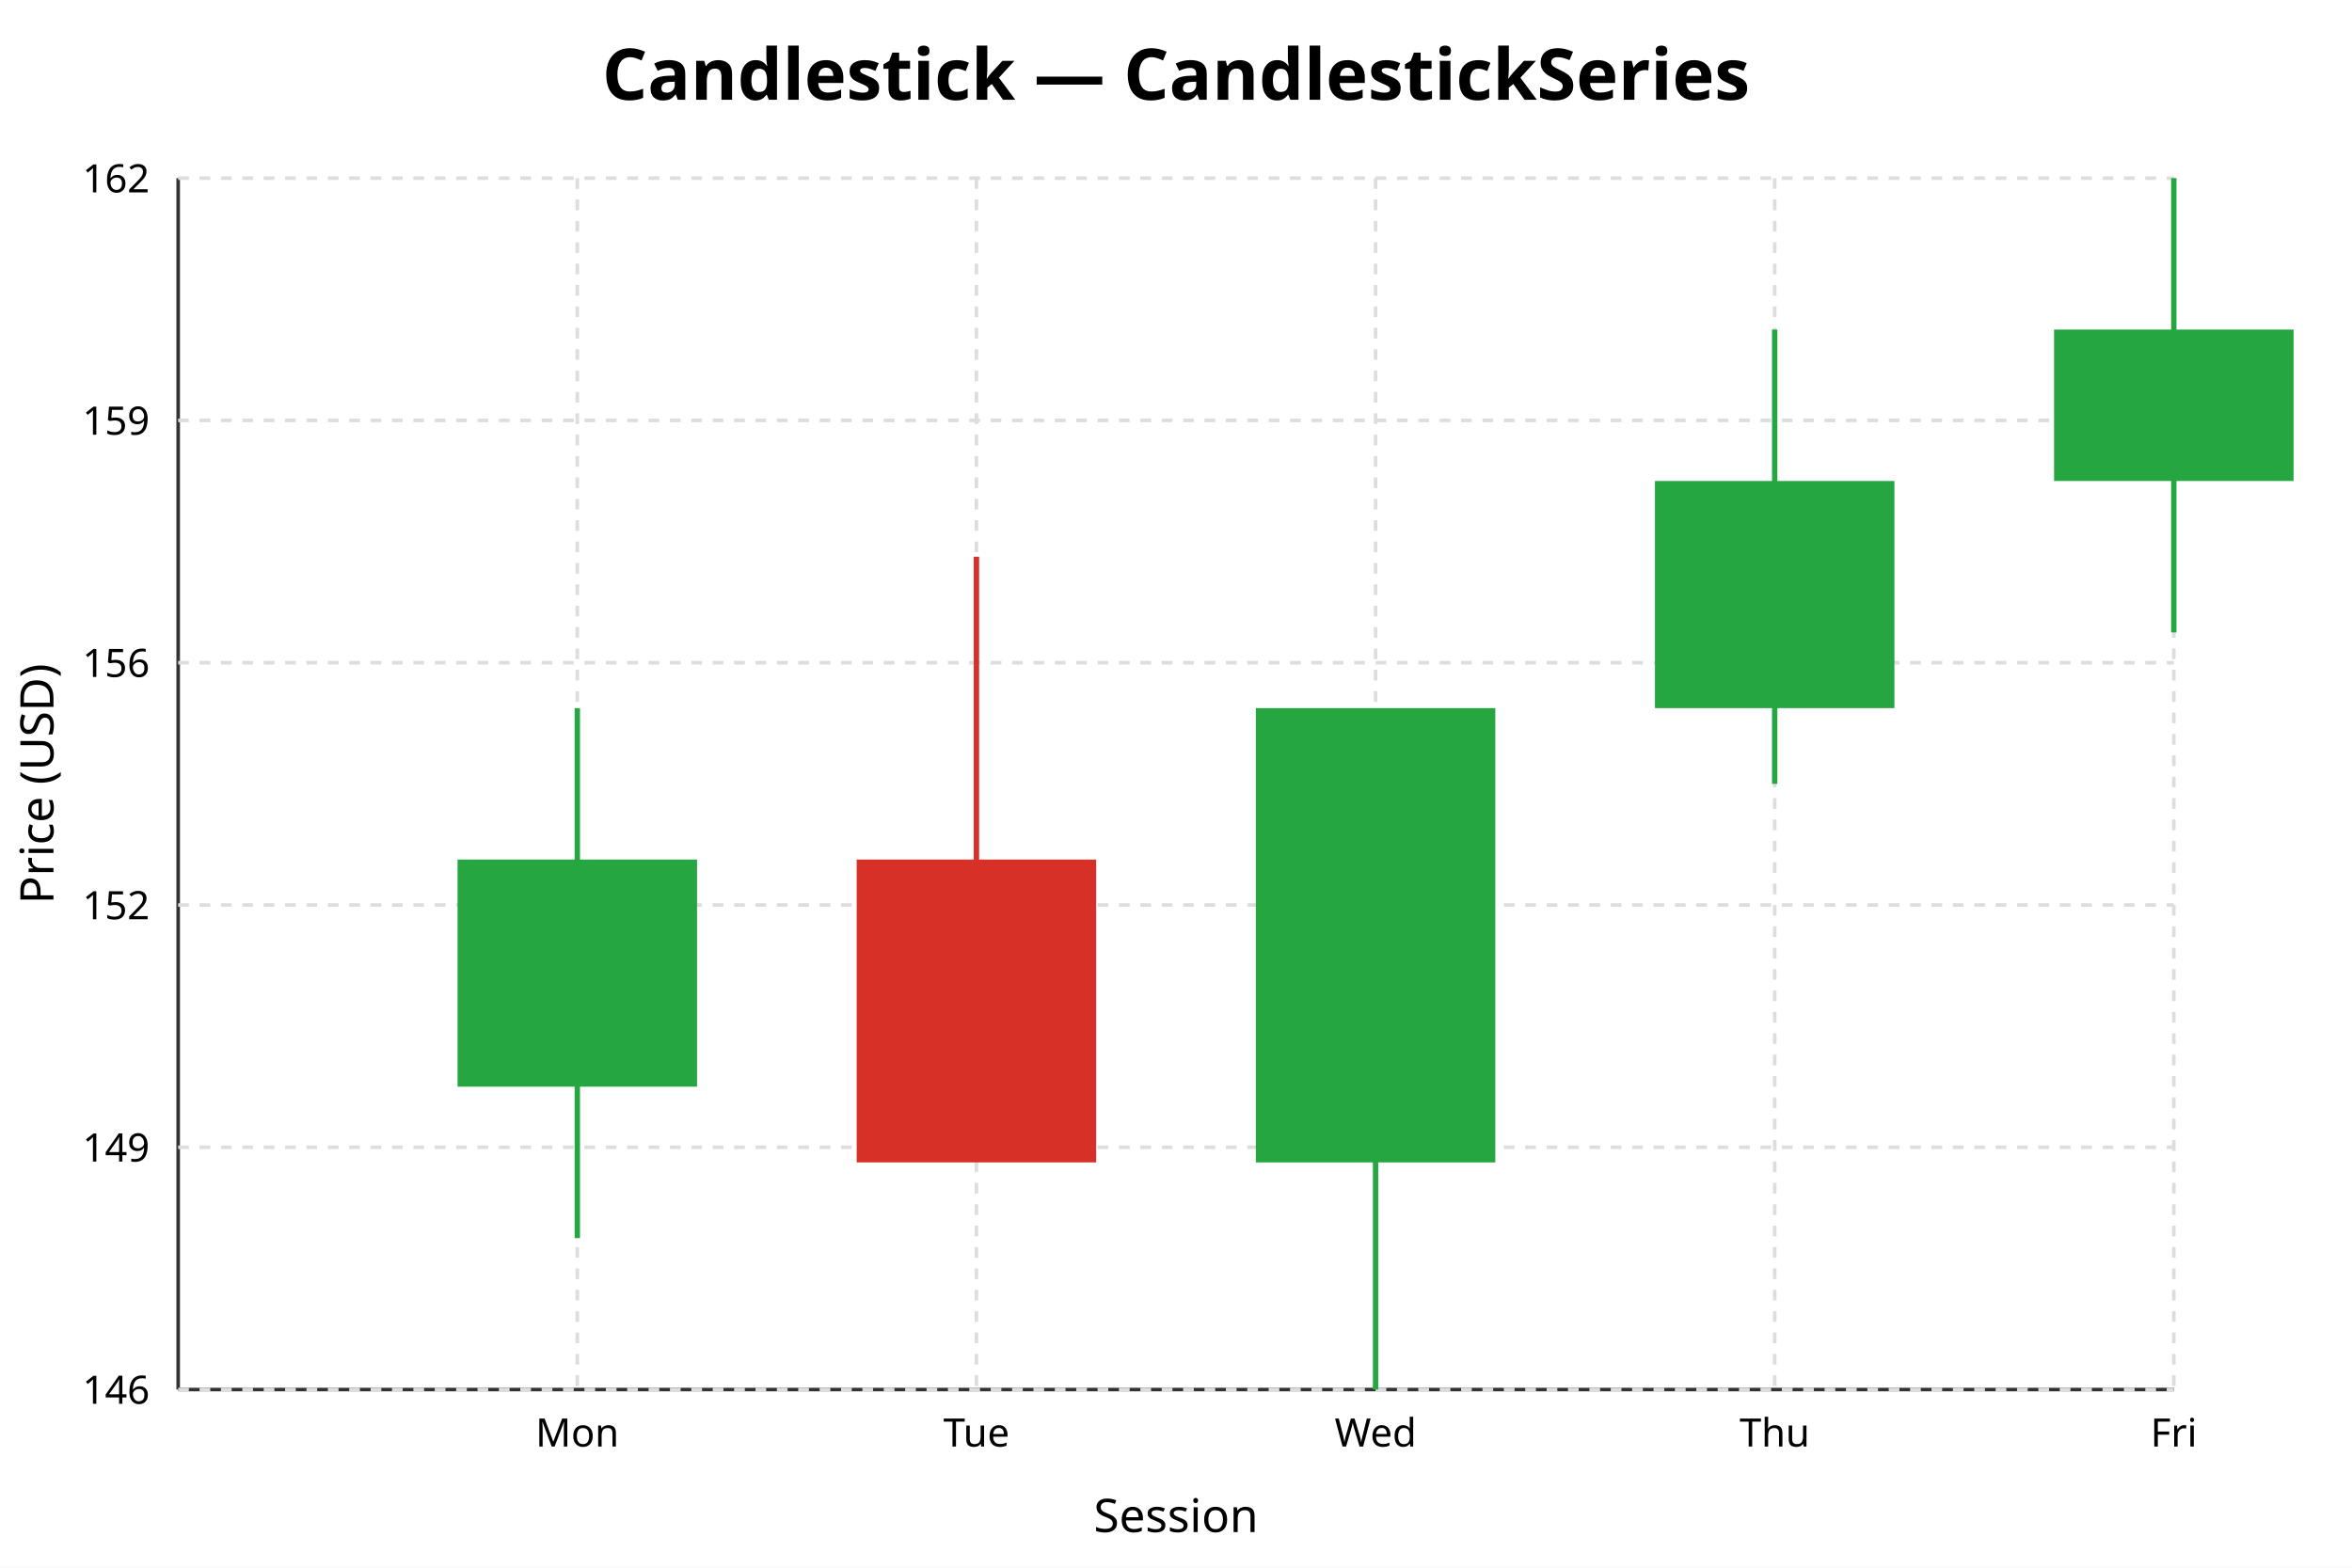
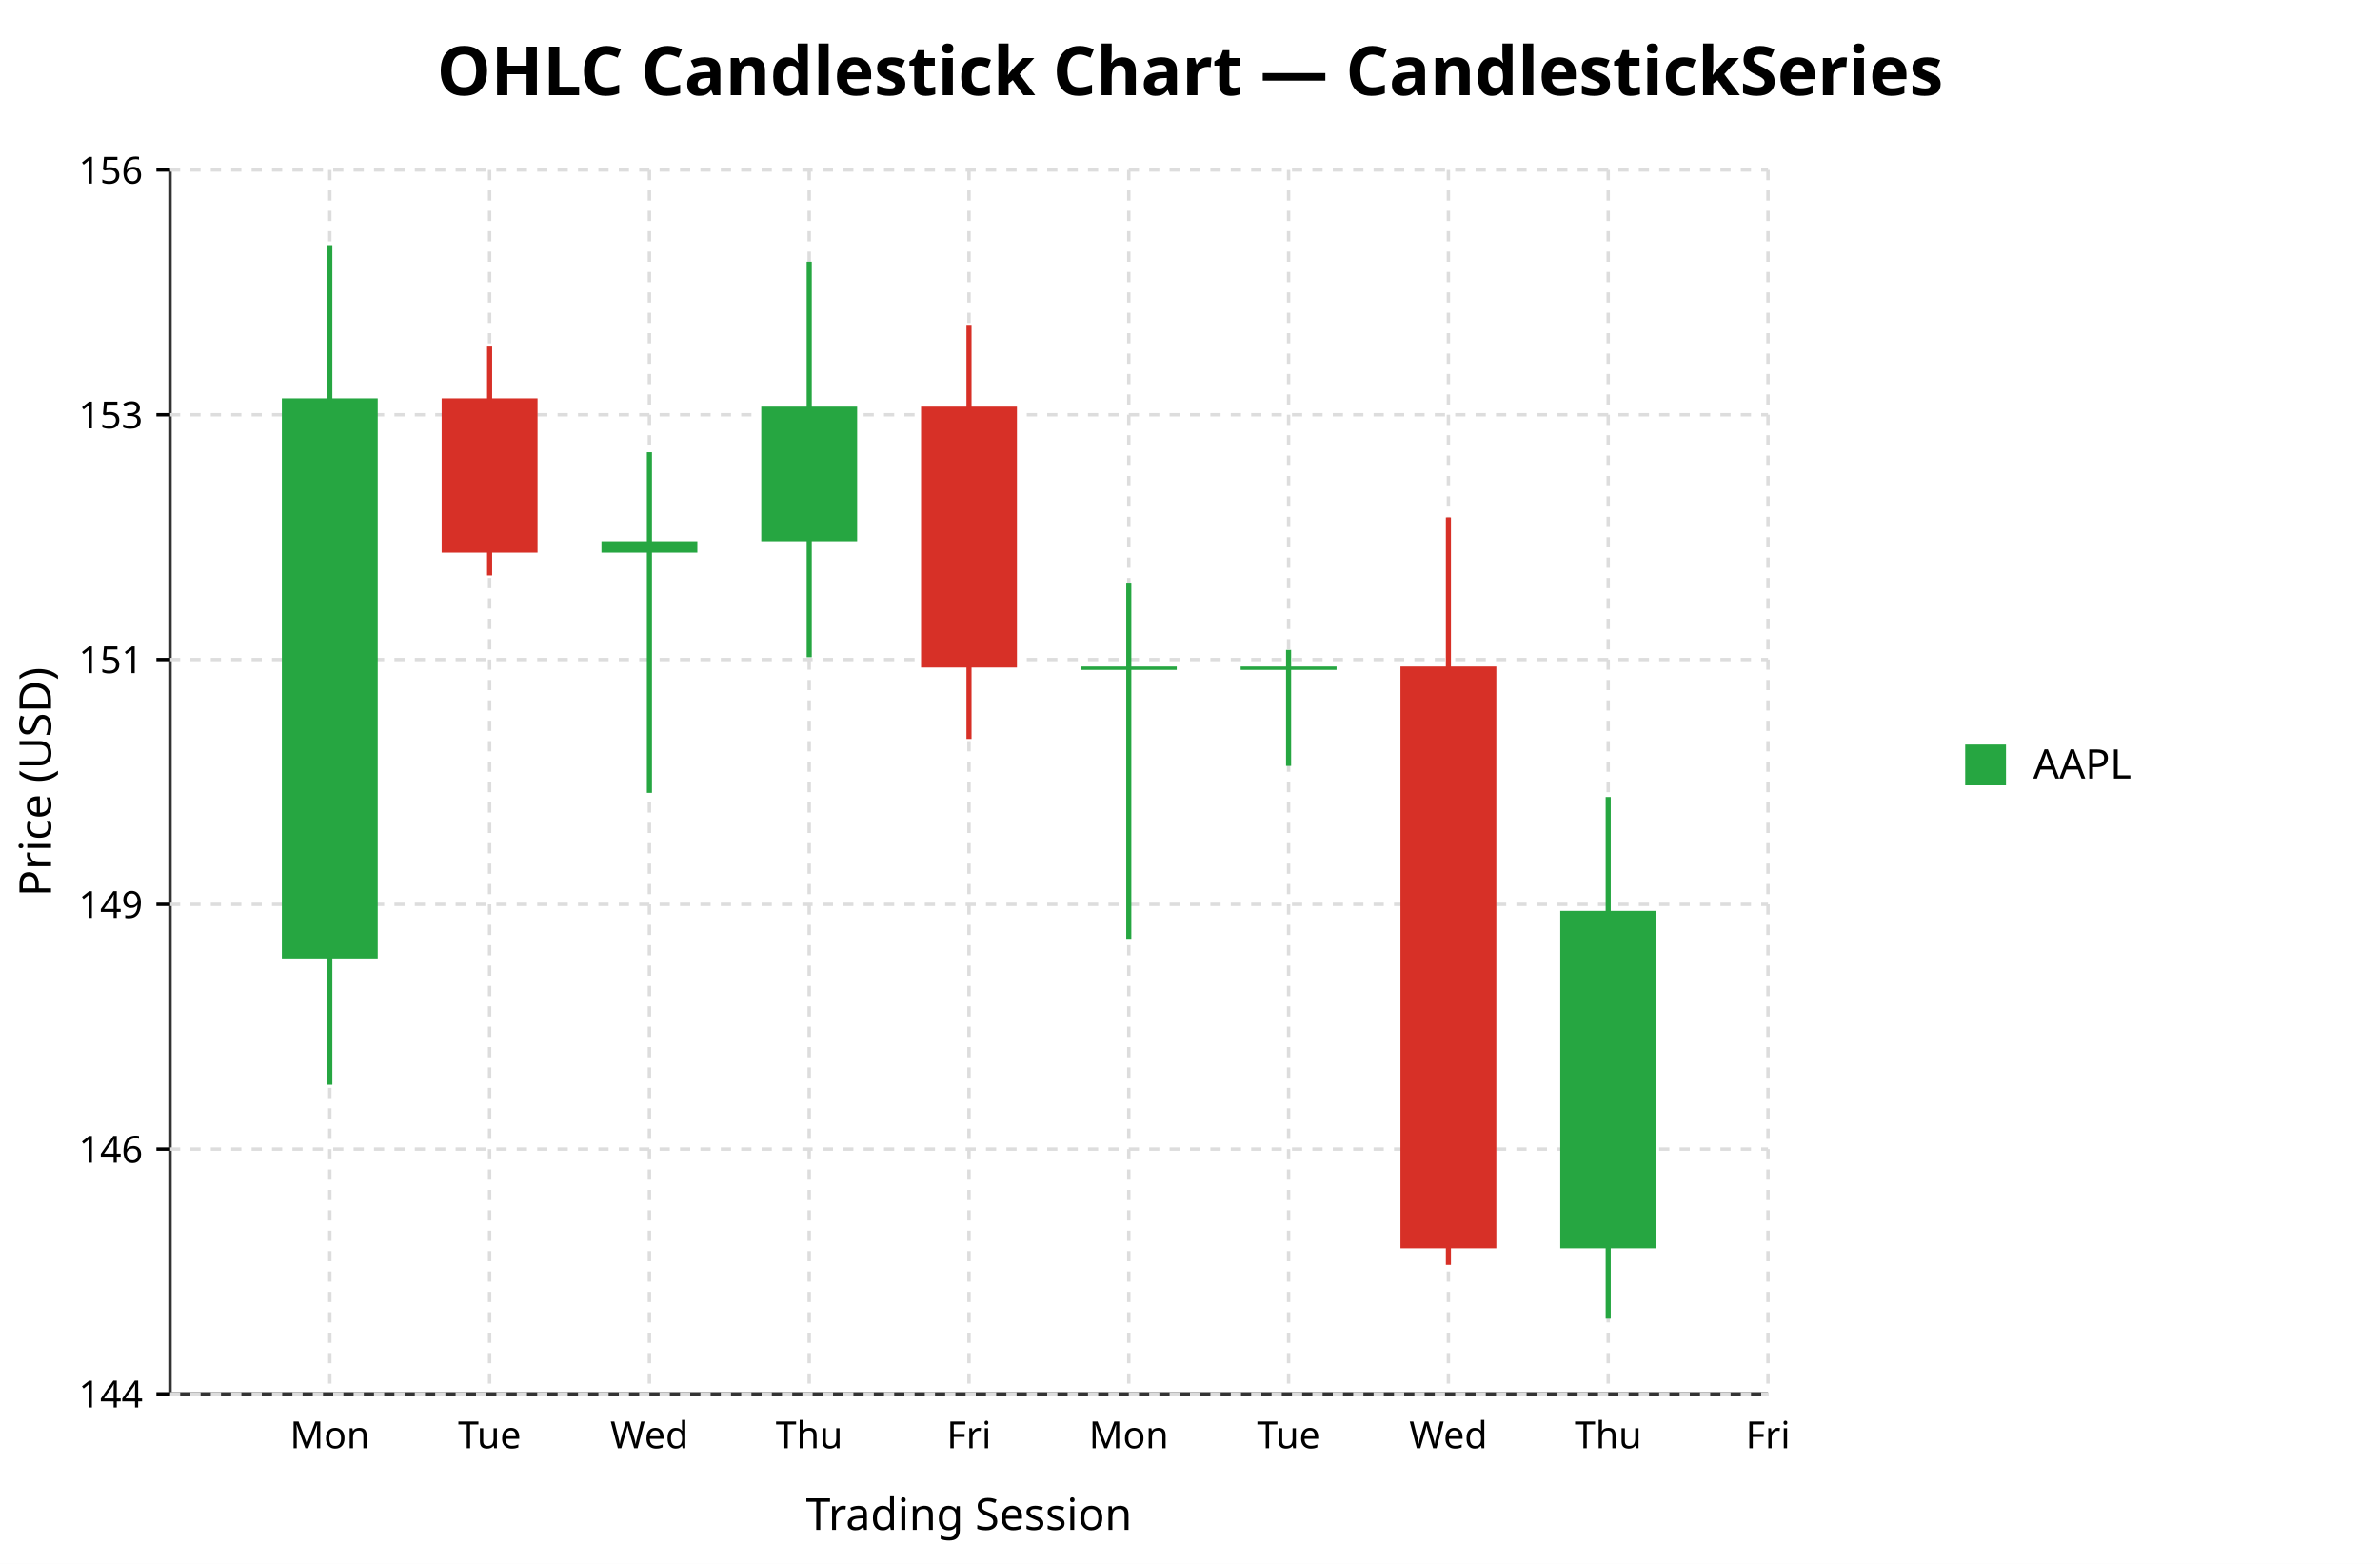
- <svg xmlns="http://www.w3.org/2000/svg" role="img" focusable="false" aria-labelledby="glyphx-chart-6-title glyphx-chart-6-desc" id="glyphx-chart-6" data-glyphx="true" width="660" height="440" viewBox="0 0 660 440">
-   <rect width="660" height="440" fill="#ffffff" />
-   <text x="330" y="28" text-anchor="middle" font-size="20" font-weight="bold" font-family="sans-serif" fill="#000000">Candlestick  —  CandlestickSeries</text>
-   <line x1="50" y1="390" x2="610" y2="390" stroke="#333" />
-   <line x1="50" y1="50" x2="50" y2="390" stroke="#333" />
-   <text x="330" y="430" text-anchor="middle" font-size="13" font-family="sans-serif" fill="#000000">Session</text>
-   <text x="15" y="220" text-anchor="middle" font-size="13" font-family="sans-serif" fill="#000000" transform="rotate(-90, 15, 220)">Price (USD)</text>
-   <line x1="50" x2="610" y1="390.0" y2="390.0" stroke="#ddd" stroke-dasharray="3,3" />
-   <text x="42" y="394.0" text-anchor="end" font-size="11" font-family="sans-serif" fill="#000000">146</text>
-   <line x1="50" x2="610" y1="322" y2="322" stroke="#ddd" stroke-dasharray="3,3" />
-   <text x="42" y="326" text-anchor="end" font-size="11" font-family="sans-serif" fill="#000000">149</text>
-   <line x1="50" x2="610" y1="254" y2="254" stroke="#ddd" stroke-dasharray="3,3" />
-   <text x="42" y="258" text-anchor="end" font-size="11" font-family="sans-serif" fill="#000000">152</text>
-   <line x1="50" x2="610" y1="186" y2="186" stroke="#ddd" stroke-dasharray="3,3" />
-   <text x="42" y="190" text-anchor="end" font-size="11" font-family="sans-serif" fill="#000000">156</text>
-   <line x1="50" x2="610" y1="118" y2="118" stroke="#ddd" stroke-dasharray="3,3" />
-   <text x="42" y="122" text-anchor="end" font-size="11" font-family="sans-serif" fill="#000000">159</text>
-   <line x1="50" x2="610" y1="50.0" y2="50.0" stroke="#ddd" stroke-dasharray="3,3" />
-   <text x="42" y="54.0" text-anchor="end" font-size="11" font-family="sans-serif" fill="#000000">162</text>
-   <line y1="50" y2="390" x1="162.0" x2="162.0" stroke="#ddd" stroke-dasharray="3,3" />
-   <text x="162.0" y="406" text-anchor="middle" font-size="11" font-family="sans-serif" fill="#000000">Mon</text>
-   <line y1="50" y2="390" x1="274.0" x2="274.0" stroke="#ddd" stroke-dasharray="3,3" />
-   <text x="274.0" y="406" text-anchor="middle" font-size="11" font-family="sans-serif" fill="#000000">Tue</text>
-   <line y1="50" y2="390" x1="386.0" x2="386.0" stroke="#ddd" stroke-dasharray="3,3" />
-   <text x="386.0" y="406" text-anchor="middle" font-size="11" font-family="sans-serif" fill="#000000">Wed</text>
-   <line y1="50" y2="390" x1="498.0" x2="498.0" stroke="#ddd" stroke-dasharray="3,3" />
-   <text x="498.0" y="406" text-anchor="middle" font-size="11" font-family="sans-serif" fill="#000000">Thu</text>
-   <line y1="50" y2="390" x1="610.0" x2="610.0" stroke="#ddd" stroke-dasharray="3,3" />
-   <text x="610.0" y="406" text-anchor="middle" font-size="11" font-family="sans-serif" fill="#000000">Fri</text>
-   <line x1="162.0" x2="162.0" y1="198.75" y2="347.5" stroke="#26a641" stroke-width="1.5" />
-   <rect class="glyphx-point series-4864" tabindex="0" role="graphics-symbol" x="128.4" y="241.25" width="67.2" height="63.75" fill="#26a641" data-x="Mon" data-label="Mon" data-value="O:150 H:155 L:148 C:153" />
-   <line x1="274.0" x2="274.0" y1="156.25" y2="283.75" stroke="#d73027" stroke-width="1.5" />
-   <rect class="glyphx-point series-4864" tabindex="0" role="graphics-symbol" x="240.4" y="241.25" width="67.2" height="85.0" fill="#d73027" data-x="Tue" data-label="Tue" data-value="O:153 H:157 L:151 C:149" />
-   <line x1="386.0" x2="386.0" y1="241.25" y2="390.0" stroke="#26a641" stroke-width="1.5" />
-   <rect class="glyphx-point series-4864" tabindex="0" role="graphics-symbol" x="352.4" y="198.75" width="67.2" height="127.5" fill="#26a641" data-x="Wed" data-label="Wed" data-value="O:149 H:153 L:146 C:155" />
-   <line x1="498.0" x2="498.0" y1="92.5" y2="220.0" stroke="#26a641" stroke-width="1.5" />
-   <rect class="glyphx-point series-4864" tabindex="0" role="graphics-symbol" x="464.4" y="135.0" width="67.2" height="63.75" fill="#26a641" data-x="Thu" data-label="Thu" data-value="O:155 H:160 L:154 C:158" />
-   <line x1="610.0" x2="610.0" y1="50.0" y2="177.5" stroke="#26a641" stroke-width="1.5" />
-   <rect class="glyphx-point series-4864" tabindex="0" role="graphics-symbol" x="576.4" y="92.5" width="67.2" height="42.5" fill="#26a641" data-x="Fri" data-label="Fri" data-value="O:158 H:162 L:156 C:160" />
+ <svg xmlns="http://www.w3.org/2000/svg" role="img" focusable="false" aria-labelledby="glyphx-chart-a8f9c430762d-title glyphx-chart-a8f9c430762d-desc" id="glyphx-chart-a8f9c430762d" data-glyphx="true" width="700" height="460" viewBox="0 0 700 460">
+   <rect width="700" height="460" fill="#ffffff" />
+   <text x="350" y="28" text-anchor="middle" font-size="20" font-weight="bold" font-family="sans-serif" fill="#000000">OHLC Candlestick Chart  —  CandlestickSeries</text>
+   <line x1="50" y1="410" x2="520" y2="410" stroke="#333" />
+   <line x1="50" y1="50" x2="50" y2="410" stroke="#333" />
+   <text x="285" y="450" text-anchor="middle" font-size="13" font-family="sans-serif" fill="#000000">Trading Session</text>
+   <text x="15" y="230" text-anchor="middle" font-size="13" font-family="sans-serif" fill="#000000" transform="rotate(-90, 15, 230)">Price (USD)</text>
+   <line x1="50" x2="520" y1="410.0" y2="410.0" stroke="#ddd" stroke-dasharray="3,3" />
+   <line x1="46.0" x2="50" y1="410.0" y2="410.0" stroke="#000000" stroke-width="1" />
+   <text x="42.0" y="414.0" text-anchor="end" font-size="11" font-family="sans-serif" fill="#000000">144</text>
+   <line x1="50" x2="520" y1="338.0" y2="338.0" stroke="#ddd" stroke-dasharray="3,3" />
+   <line x1="46.0" x2="50" y1="338.0" y2="338.0" stroke="#000000" stroke-width="1" />
+   <text x="42.0" y="342.0" text-anchor="end" font-size="11" font-family="sans-serif" fill="#000000">146</text>
+   <line x1="50" x2="520" y1="266.0" y2="266.0" stroke="#ddd" stroke-dasharray="3,3" />
+   <line x1="46.0" x2="50" y1="266.0" y2="266.0" stroke="#000000" stroke-width="1" />
+   <text x="42.0" y="270.0" text-anchor="end" font-size="11" font-family="sans-serif" fill="#000000">149</text>
+   <line x1="50" x2="520" y1="194.0" y2="194.0" stroke="#ddd" stroke-dasharray="3,3" />
+   <line x1="46.0" x2="50" y1="194.0" y2="194.0" stroke="#000000" stroke-width="1" />
+   <text x="42.0" y="198.0" text-anchor="end" font-size="11" font-family="sans-serif" fill="#000000">151</text>
+   <line x1="50" x2="520" y1="122.0" y2="122.0" stroke="#ddd" stroke-dasharray="3,3" />
+   <line x1="46.0" x2="50" y1="122.0" y2="122.0" stroke="#000000" stroke-width="1" />
+   <text x="42.0" y="126.0" text-anchor="end" font-size="11" font-family="sans-serif" fill="#000000">153</text>
+   <line x1="50" x2="520" y1="50.0" y2="50.0" stroke="#ddd" stroke-dasharray="3,3" />
+   <line x1="46.0" x2="50" y1="50.0" y2="50.0" stroke="#000000" stroke-width="1" />
+   <text x="42.0" y="54.0" text-anchor="end" font-size="11" font-family="sans-serif" fill="#000000">156</text>
+   <line y1="50" y2="410" x1="97.0" x2="97.0" stroke="#ddd" stroke-dasharray="3,3" />
+   <text x="97.0" y="426" text-anchor="middle" font-size="11" font-family="sans-serif" fill="#000000">Mon</text>
+   <line y1="50" y2="410" x1="144.0" x2="144.0" stroke="#ddd" stroke-dasharray="3,3" />
+   <text x="144.0" y="426" text-anchor="middle" font-size="11" font-family="sans-serif" fill="#000000">Tue</text>
+   <line y1="50" y2="410" x1="191.0" x2="191.0" stroke="#ddd" stroke-dasharray="3,3" />
+   <text x="191.0" y="426" text-anchor="middle" font-size="11" font-family="sans-serif" fill="#000000">Wed</text>
+   <line y1="50" y2="410" x1="238.0" x2="238.0" stroke="#ddd" stroke-dasharray="3,3" />
+   <text x="238.0" y="426" text-anchor="middle" font-size="11" font-family="sans-serif" fill="#000000">Thu</text>
+   <line y1="50" y2="410" x1="285.0" x2="285.0" stroke="#ddd" stroke-dasharray="3,3" />
+   <text x="285.0" y="426" text-anchor="middle" font-size="11" font-family="sans-serif" fill="#000000">Fri</text>
+   <line y1="50" y2="410" x1="332.0" x2="332.0" stroke="#ddd" stroke-dasharray="3,3" />
+   <text x="332.0" y="426" text-anchor="middle" font-size="11" font-family="sans-serif" fill="#000000">Mon</text>
+   <line y1="50" y2="410" x1="379.0" x2="379.0" stroke="#ddd" stroke-dasharray="3,3" />
+   <text x="379.0" y="426" text-anchor="middle" font-size="11" font-family="sans-serif" fill="#000000">Tue</text>
+   <line y1="50" y2="410" x1="426.0" x2="426.0" stroke="#ddd" stroke-dasharray="3,3" />
+   <text x="426.0" y="426" text-anchor="middle" font-size="11" font-family="sans-serif" fill="#000000">Wed</text>
+   <line y1="50" y2="410" x1="473.0" x2="473.0" stroke="#ddd" stroke-dasharray="3,3" />
+   <text x="473.0" y="426" text-anchor="middle" font-size="11" font-family="sans-serif" fill="#000000">Thu</text>
+   <line y1="50" y2="410" x1="520.0" x2="520.0" stroke="#ddd" stroke-dasharray="3,3" />
+   <text x="520.0" y="426" text-anchor="middle" font-size="11" font-family="sans-serif" fill="#000000">Fri</text>
+   <line x1="97.0" x2="97.0" y1="72.11" y2="319.07" stroke="#26a641" stroke-width="1.5" />
+   <rect class="glyphx-point series-cf0284f5" tabindex="0" role="graphics-symbol" x="82.9" y="117.17" width="28.2" height="164.75" fill="#26a641" data-x="Mon" data-label="AAPL" data-value="O:148.0 H:154.89 L:146.78 C:153.41" />
+   <line x1="144.0" x2="144.0" y1="101.95" y2="169.25" stroke="#d73027" stroke-width="1.5" />
+   <rect class="glyphx-point series-cf0284f5" tabindex="0" role="graphics-symbol" x="129.9" y="117.17" width="28.2" height="45.38" fill="#d73027" data-x="Tue" data-label="AAPL" data-value="O:153.41 H:153.91 L:151.7 C:151.92" />
+   <line x1="191.0" x2="191.0" y1="133.01" y2="233.2" stroke="#26a641" stroke-width="1.5" />
+   <rect class="glyphx-point series-cf0284f5" tabindex="0" role="graphics-symbol" x="176.9" y="159.2" width="28.2" height="3.35" fill="#26a641" data-x="Wed" data-label="AAPL" data-value="O:151.92 H:152.89 L:149.6 C:152.03" />
+   <line x1="238.0" x2="238.0" y1="76.98" y2="193.31" stroke="#26a641" stroke-width="1.5" />
+   <rect class="glyphx-point series-cf0284f5" tabindex="0" role="graphics-symbol" x="223.9" y="119.61" width="28.2" height="39.59" fill="#26a641" data-x="Thu" data-label="AAPL" data-value="O:152.03 H:154.73 L:150.91 C:153.33" />
+   <line x1="285.0" x2="285.0" y1="95.55" y2="217.36" stroke="#d73027" stroke-width="1.5" />
+   <rect class="glyphx-point series-cf0284f5" tabindex="0" role="graphics-symbol" x="270.9" y="119.61" width="28.2" height="76.74" fill="#d73027" data-x="Fri" data-label="AAPL" data-value="O:153.33 H:154.12 L:150.12 C:150.81" />
+   <line x1="332.0" x2="332.0" y1="171.38" y2="276.14" stroke="#26a641" stroke-width="1.5" />
+   <rect class="glyphx-point series-cf0284f5" tabindex="0" role="graphics-symbol" x="317.9" y="196.05" width="28.2" height="1" fill="#26a641" data-x="Mon" data-label="AAPL" data-value="O:150.81 H:151.63 L:148.19 C:150.82" />
+   <line x1="379.0" x2="379.0" y1="191.17" y2="225.28" stroke="#26a641" stroke-width="1.5" />
+   <rect class="glyphx-point series-cf0284f5" tabindex="0" role="graphics-symbol" x="364.9" y="196.05" width="28.2" height="1" fill="#26a641" data-x="Tue" data-label="AAPL" data-value="O:150.82 H:150.98 L:149.86 C:150.82" />
+   <line x1="426.0" x2="426.0" y1="152.19" y2="372.06" stroke="#d73027" stroke-width="1.5" />
+   <rect class="glyphx-point series-cf0284f5" tabindex="0" role="graphics-symbol" x="411.9" y="196.05" width="28.2" height="171.14" fill="#d73027" data-x="Wed" data-label="AAPL" data-value="O:150.82 H:152.26 L:145.04 C:145.2" />
+   <line x1="473.0" x2="473.0" y1="234.42" y2="387.89" stroke="#26a641" stroke-width="1.5" />
+   <rect class="glyphx-point series-cf0284f5" tabindex="0" role="graphics-symbol" x="458.9" y="267.91" width="28.2" height="99.28" fill="#26a641" data-x="Thu" data-label="AAPL" data-value="O:145.2 H:149.56 L:144.52 C:148.46" />
+   <g class="glyphx-legend">
+     <rect x="578" y="219" width="12" height="12" fill="#26a641" class="legend-icon" data-target="series-cf0284f5" />
+     <text x="598" y="229" font-size="12" font-family="sans-serif" fill="#000000" class="legend-label" data-target="series-cf0284f5">AAPL</text>
+   </g>
</svg>
